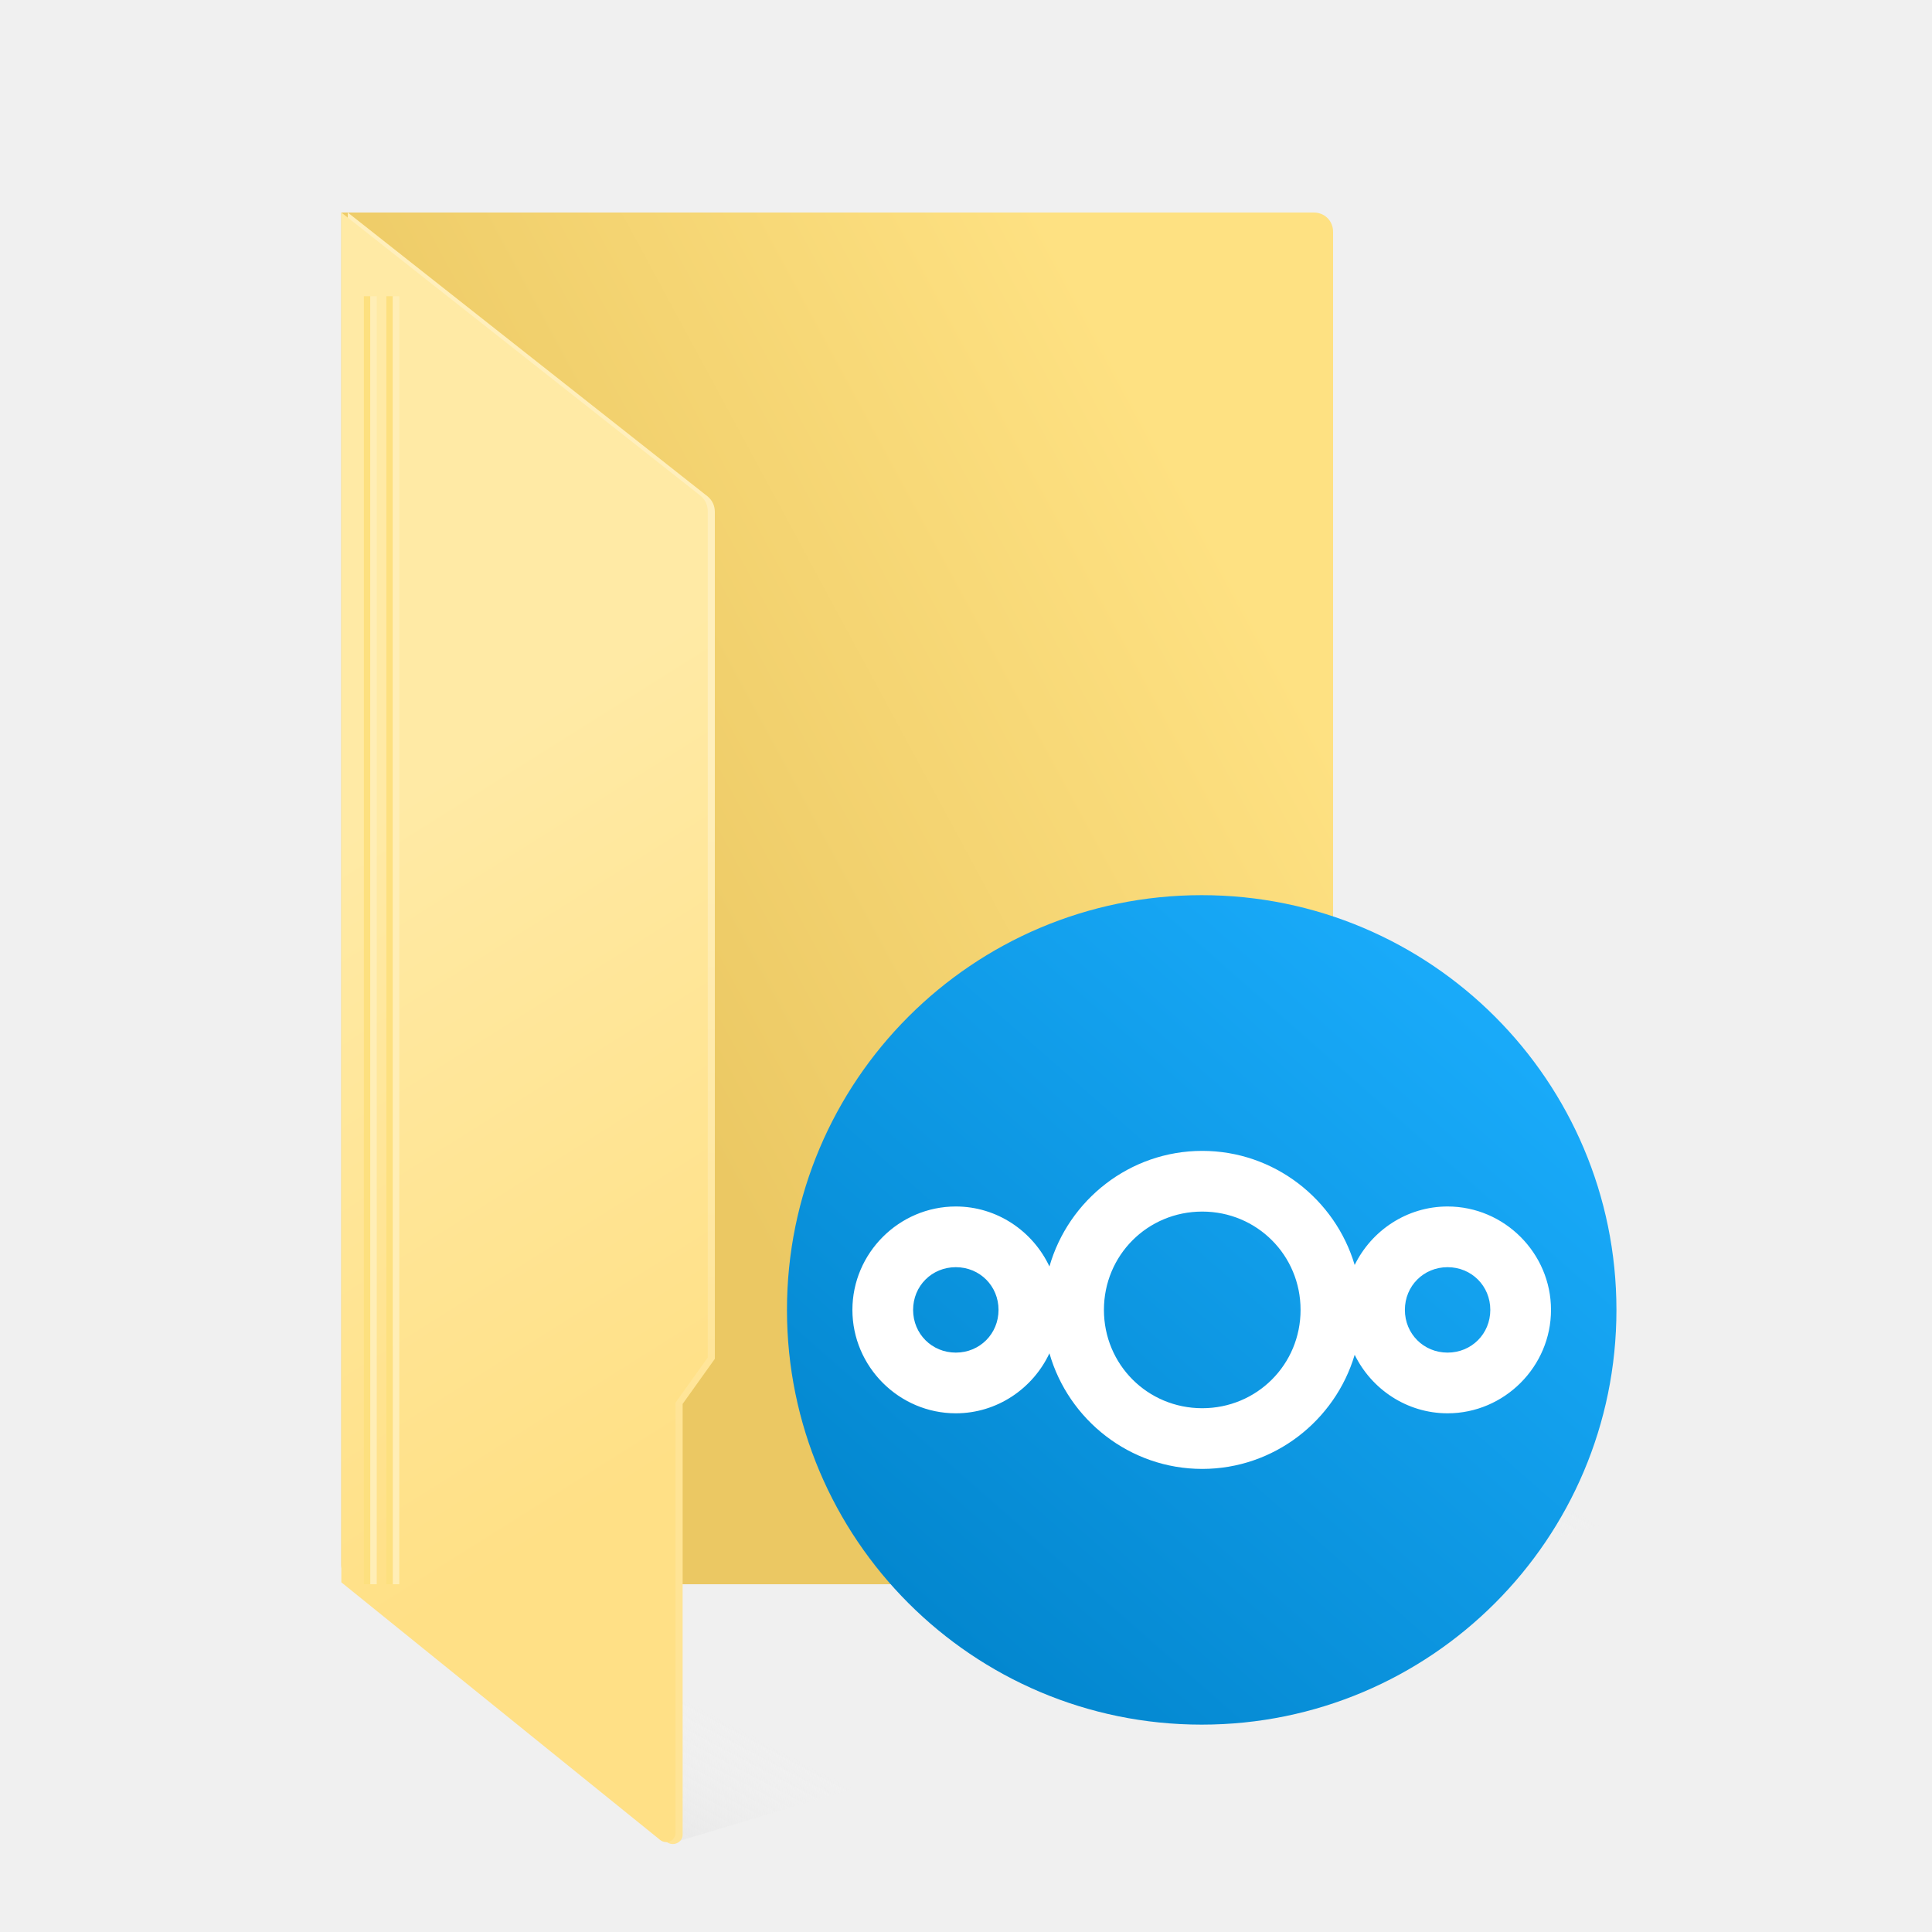
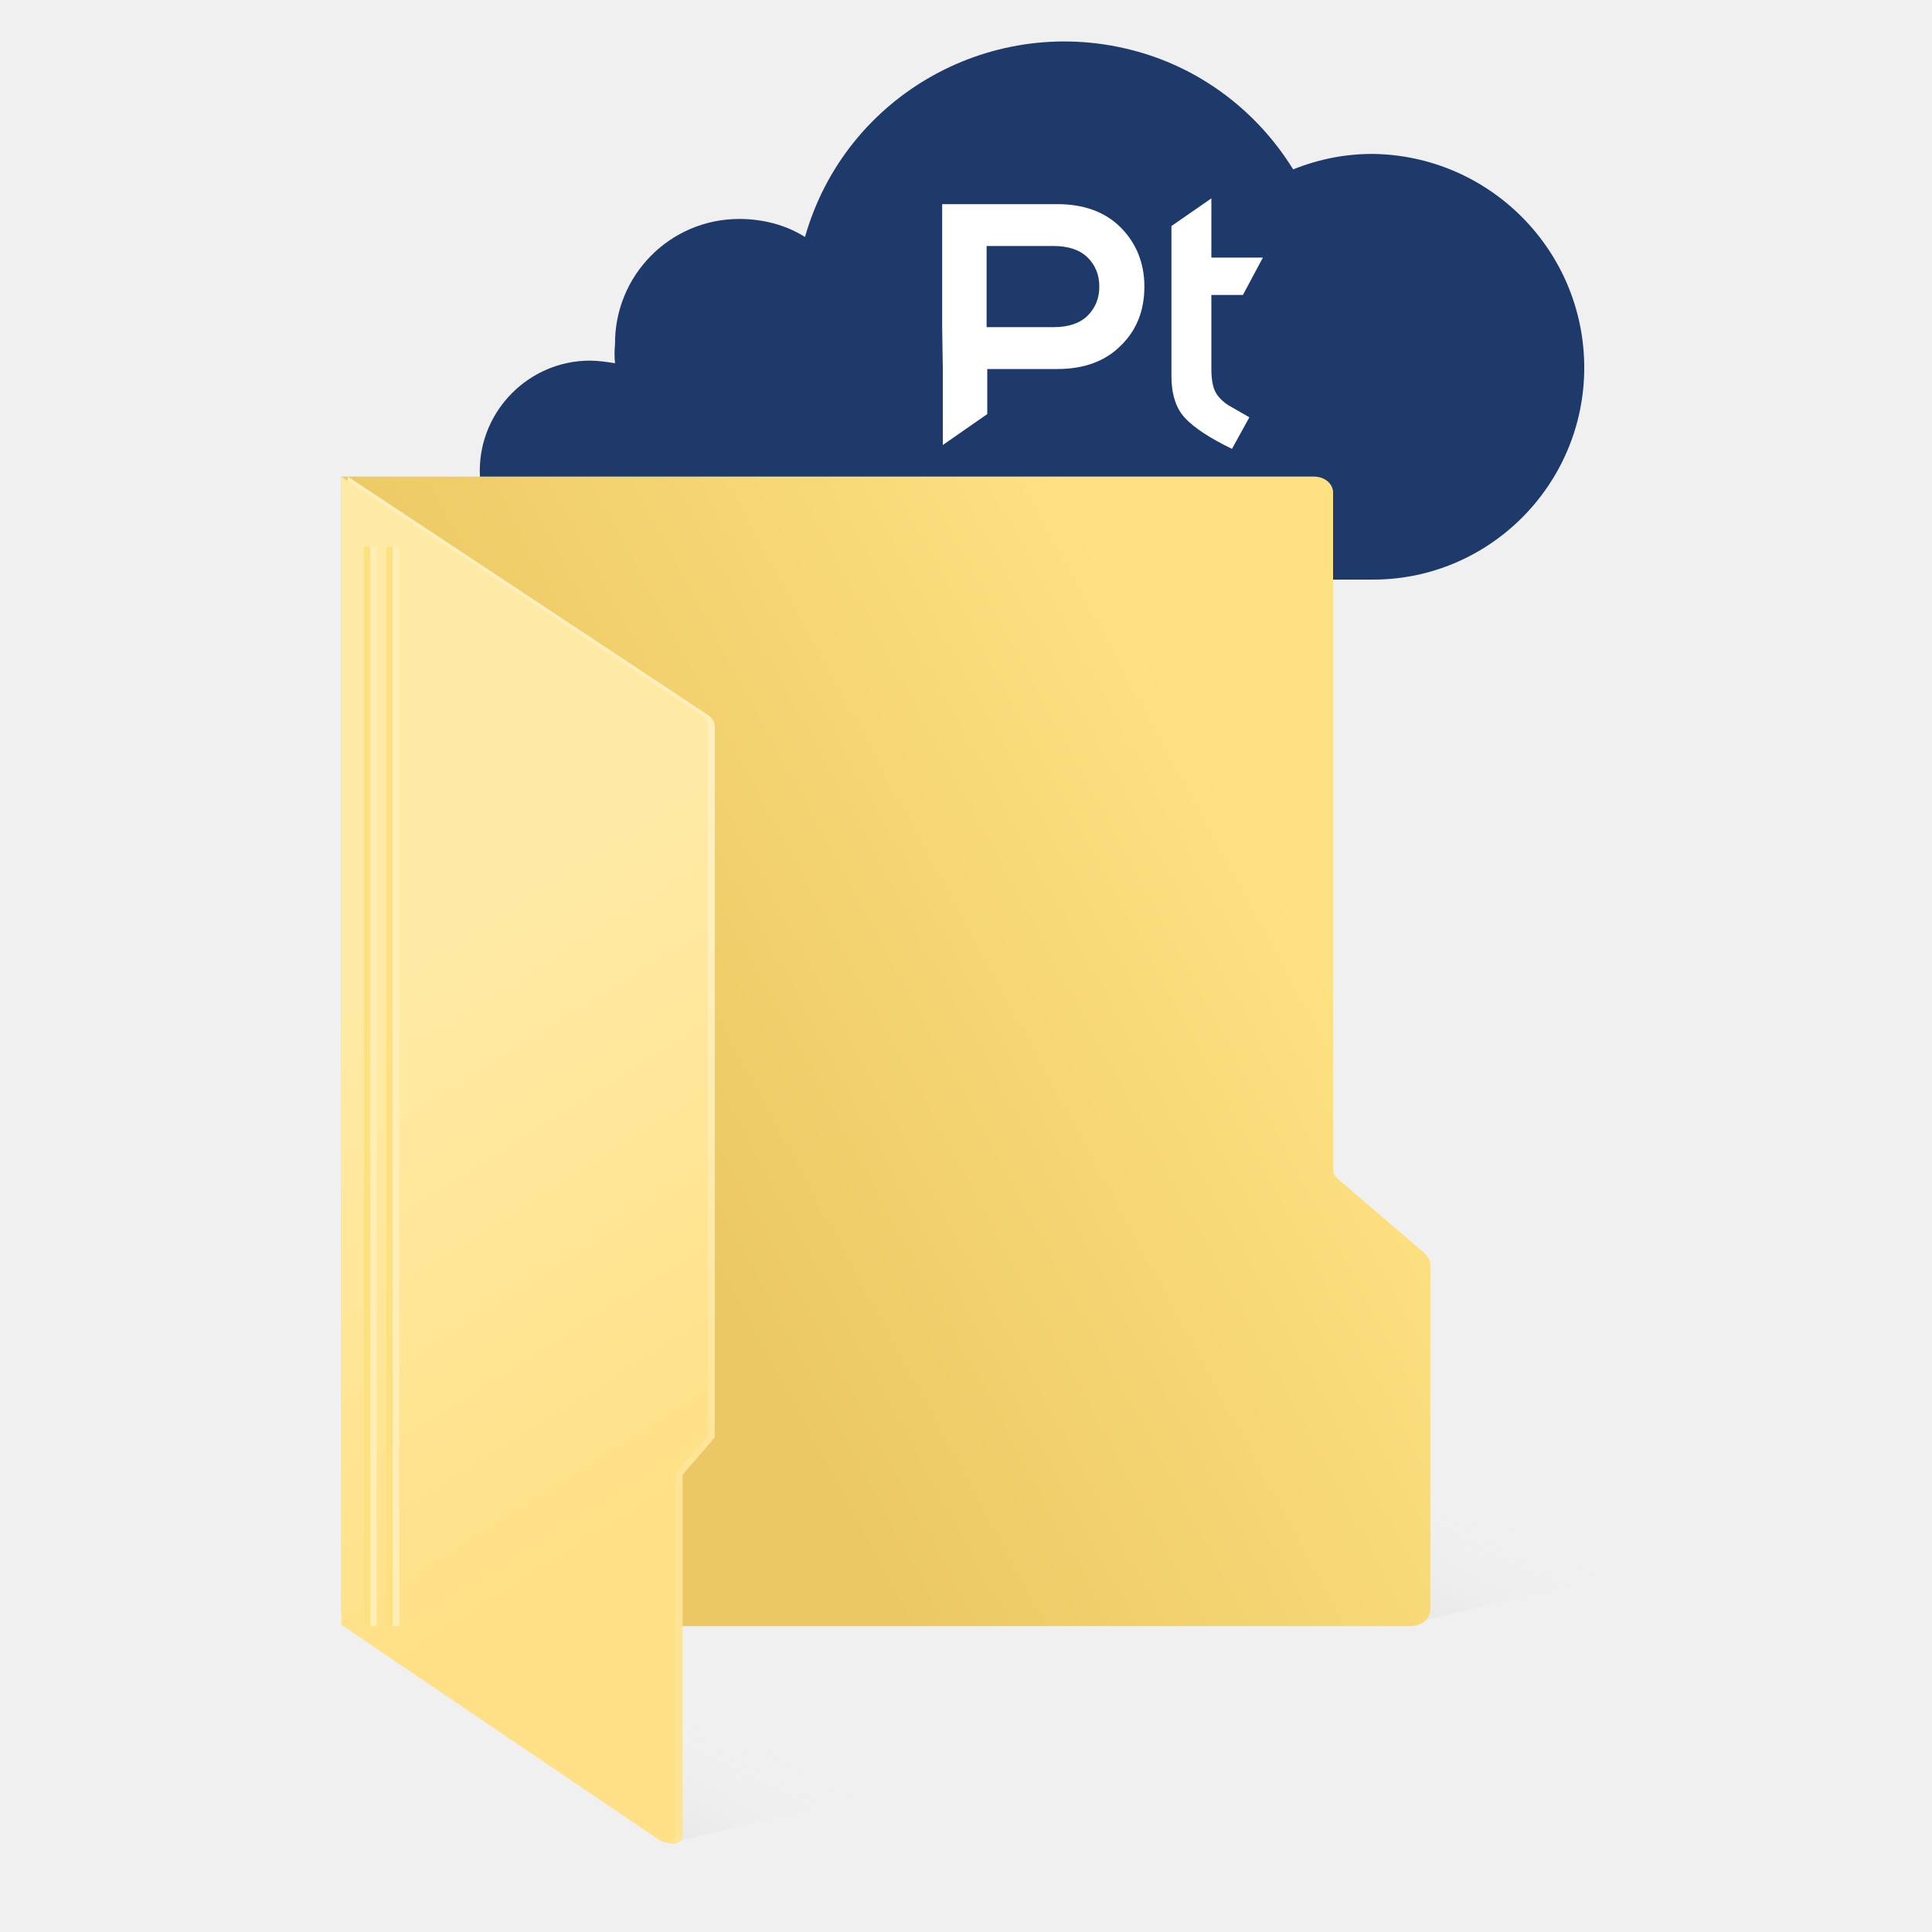
- <svg xmlns="http://www.w3.org/2000/svg" xmlns:xlink="http://www.w3.org/1999/xlink" version="1.1" id="Ebene_1" x="0px" y="0px" viewBox="0 0 300 300" style="enable-background:new 0 0 300 300;" xml:space="preserve">
-   <defs id="defs74">
-     <linearGradient id="Pfad_499_00000161620552563728473090000003454445015337385602_" gradientUnits="userSpaceOnUse" x1="3.578" y1="299.083" x2="3.578" y2="297.296" gradientTransform="matrix(72,0,0,-72,49,21673)">
-       <stop offset="0" style="stop-color:#FE319A" id="stop59" />
-       <stop offset="1" style="stop-color:#E20074" id="stop61" />
+ <svg xmlns="http://www.w3.org/2000/svg" version="1.1" id="Ebene_1" x="0px" y="0px" viewBox="0 0 300 300" style="enable-background:new 0 0 300 300;" xml:space="preserve">
+   <style type="text/css">
+ 	.st0{fill:#1D3A6B;}
+ 	.st1{fill:url(#polygon9_1_);}
+ 	.st2{fill:url(#polygon16_1_);}
+ 	.st3{fill:url(#path23_1_);}
+ 	.st4{fill:url(#path30_1_);}
+ 	.st5{fill:url(#path37_1_);}
+ 	.st6{fill:#FDE07F;}
+ 	.st7{fill:#FFEEB6;}
+ 	.st8{fill:#FFFFFF;}
+ </style>
+   <g>
+     <g id="Layer_1-2_1_">
+       <g id="Box_1_">
+         <path class="st0" d="M246,57.1c0,18.1-14.7,32.9-32.8,32.9l0,0L91.6,90.1c-9.4,0-17.1-7.6-17.1-17S82.2,56,91.6,56     c1.3,0,2.6,0.2,3.9,0.4c-0.1-0.9-0.1-2,0-2.9C95.4,42.8,104,34,114.8,34c3.6,0,7.2,0.9,10.2,2.8c6.3-22.2,29.4-35,51.6-28.8     c10.1,2.8,18.7,9.4,24.2,18.3c4-1.6,8.1-2.4,12.3-2.4C231.3,24.1,246,38.9,246,57.1z" />
+       </g>
+     </g>
+   </g>
+   <g id="g51">
+     <linearGradient id="polygon9_1_" gradientUnits="userSpaceOnUse" x1="225.431" y1="-496.204" x2="236.082" y2="-476.044" gradientTransform="matrix(1 0 0 -1 0 -237.8898)">
+       <stop offset="0" style="stop-color:#E5E5E5" />
+       <stop offset="1" style="stop-color:#F2F2F2;stop-opacity:0" />
    </linearGradient>
-     <linearGradient gradientTransform="matrix(0.9909162,0,0,0.9909162,283.0882,126.1029)" xlink:href="#linearGradient857" id="linearGradient1192" gradientUnits="userSpaceOnUse" x1="18.23" y1="150" x2="150" y2="-7.6293945e-06" />
-     <linearGradient id="linearGradient857">
-       <stop style="stop-color:#0082c9;stop-opacity:1;" offset="0" id="stop853" />
-       <stop style="stop-color:#1cafff;stop-opacity:1" offset="1" id="stop855" />
+     <polygon id="polygon9" class="st1" points="221,251.7 251,244.2 221,232.4  " />
+     <linearGradient id="polygon16_1_" gradientUnits="userSpaceOnUse" x1="109.417" y1="-530.563" x2="120.068" y2="-510.404" gradientTransform="matrix(1 0 0 -1 0 -237.8898)">
+       <stop offset="0" style="stop-color:#E5E5E5" />
+       <stop offset="1" style="stop-color:#F2F2F2;stop-opacity:0" />
    </linearGradient>
-   </defs>
-   <style type="text/css" id="style2">
- 	.st0{fill:url(#SVGID_1_);}
- 	.st1{fill:url(#SVGID_00000073698049827524260440000006626317865822427277_);}
- 	.st2{fill:url(#SVGID_00000058549202148666045310000006535695705354523308_);}
- 	.st3{fill:url(#SVGID_00000135661076229880923210000014324535628046543800_);}
- 	.st4{fill:url(#SVGID_00000090993352524005697930000005123350809455339168_);}
- 	.st5{fill:#FDE07F;}
- 	.st6{fill:#FFEEB6;}
- 	.st7{clip-path:url(#SVGID_00000027581996385575992730000014613207578918336175_);}
- 	.st8{fill:url(#Pfad_499_00000154407742523961947240000000935762443450757262_);}
- 	.st9{fill:#FFFFFF;}
- 	.st10{fill:#F2F2F2;}
- </style>
-   <g id="g51">
-     <linearGradient id="SVGID_1_" gradientUnits="userSpaceOnUse" x1="224.238" y1="251.262" x2="235.552" y2="229.848">
-       <stop offset="0" style="stop-color:#E5E5E5" id="stop4" />
-       <stop offset="1" style="stop-color:#F2F2F2;stop-opacity:0" id="stop6" />
+     <polygon id="polygon16" class="st2" points="105,286 135,278.5 105,266.8  " />
+     <linearGradient id="path23_1_" gradientUnits="userSpaceOnUse" x1="57.435" y1="-443.818" x2="195.912" y2="-369.033" gradientTransform="matrix(1 0 0 -1 0 -237.8898)">
+       <stop offset="0.319" style="stop-color:#EBC863" />
+       <stop offset="1" style="stop-color:#FEE182" />
    </linearGradient>
-     <polygon class="st0" points="221,245 251,236 221,222  " id="polygon9" />
-     <linearGradient id="SVGID_00000168800218275837730680000003462325949068373151_" gradientUnits="userSpaceOnUse" x1="108.238" y1="292.262" x2="119.552" y2="270.848">
-       <stop offset="0" style="stop-color:#E5E5E5" id="stop11" />
-       <stop offset="1" style="stop-color:#F2F2F2;stop-opacity:0" id="stop13" />
-     </linearGradient>
-     <polygon style="fill:url(#SVGID_00000168800218275837730680000003462325949068373151_);" points="105,286 135,277 105,263  " id="polygon16" />
-     <linearGradient id="SVGID_00000003802560936691988940000016049607085827979708_" gradientUnits="userSpaceOnUse" x1="51.958" y1="185.093" x2="200.659" y2="104.786">
-       <stop offset="0.319" style="stop-color:#EBC863" id="stop18" />
-       <stop offset="1" style="stop-color:#FEE182" id="stop20" />
-     </linearGradient>
-     <path style="fill:url(#SVGID_00000003802560936691988940000016049607085827979708_);" d="M219,246H56c-1.7,0-3-1.3-3-3V33h151   c1.7,0,3,1.3,3,3v125.2c0,0.8,0.3,1.5,0.9,2.1l13.3,13.6c0.5,0.6,0.9,1.3,0.9,2.1V243C222,244.7,220.7,246,219,246z" id="path23" />
+     <path id="path23" class="st3" d="M219,252.5H56c-1.7,0-3-1.1-3-2.5V74h151c1.7,0,3,1.1,3,2.5v105c0,0.7,0.3,1.2,0.9,1.7l13.3,11.4   c0.5,0.5,0.9,1.1,0.9,1.7v53.7C222,251.4,220.7,252.5,219,252.5z" />
    <g id="g39">
-       <linearGradient id="SVGID_00000088830071281327557650000012927193665735863469_" gradientUnits="userSpaceOnUse" x1="81.921" y1="116.613" x2="83.161" y2="222.792">
-         <stop offset="0" style="stop-color:#FFEFBC" id="stop25" />
-         <stop offset="1" style="stop-color:#FFE495" id="stop27" />
+       <linearGradient id="path30_1_" gradientUnits="userSpaceOnUse" x1="82.049" y1="-381.948" x2="83.088" y2="-470.983" gradientTransform="matrix(1 0 0 -1 0 -237.8898)">
+         <stop offset="0" style="stop-color:#FFEFBC" />
+         <stop offset="1" style="stop-color:#FFE495" />
      </linearGradient>
-       <path style="fill:url(#SVGID_00000088830071281327557650000012927193665735863469_);" d="M103.5,286L54,246V33l55.9,44.1    c0.7,0.6,1.1,1.4,1.1,2.4V211l-5,7v66.9C106,286.1,104.5,286.8,103.5,286z" id="path30" />
-       <linearGradient id="SVGID_00000075125985038499810010000013334681634146325900_" gradientUnits="userSpaceOnUse" x1="58.956" y1="126.31" x2="117.187" y2="218.95">
-         <stop offset="0" style="stop-color:#FFEAA5" id="stop32" />
-         <stop offset="1" style="stop-color:#FFE086" id="stop34" />
+       <path id="path30" class="st4" d="M103.5,286L54,252.5V74l55.9,37c0.7,0.5,1.1,1.1,1.1,2v110.2l-5,5.8v56.1    C106,286.1,104.5,286.7,103.5,286z" />
+       <linearGradient id="path37_1_" gradientUnits="userSpaceOnUse" x1="62.076" y1="-389.307" x2="111.949" y2="-468.649" gradientTransform="matrix(1 0 0 -1 0 -237.8898)">
+         <stop offset="0" style="stop-color:#FFEAA5" />
+         <stop offset="1" style="stop-color:#FFE086" />
      </linearGradient>
-       <path style="fill:url(#SVGID_00000075125985038499810010000013334681634146325900_);" d="M102.5,285.7l-49.5-40V33l55.8,44    c0.7,0.6,1.1,1.4,1.1,2.4v131.4l-5,7v66.8C104.9,285.8,103.5,286.5,102.5,285.7z" id="path37" />
+       <path id="path37" class="st5" d="M102.5,285.8L53,252.3V74l55.8,36.9c0.7,0.5,1.1,1.1,1.1,2V223l-5,5.8v56    C104.9,285.9,103.5,286.5,102.5,285.8z" />
    </g>
    <g id="g49">
-       <rect x="60" y="46" class="st5" width="1" height="200" id="rect41" />
-       <rect x="56.5" y="46" class="st5" width="1" height="200" id="rect43" />
-       <rect x="57.5" y="46" class="st6" width="1" height="200" id="rect45" />
-       <rect x="61" y="46" class="st6" width="1" height="200" id="rect47" />
+       <rect id="rect41" x="60" y="84.9" class="st6" width="1" height="167.6" />
+       <rect id="rect43" x="56.5" y="84.9" class="st6" width="1" height="167.6" />
+       <rect id="rect45" x="57.5" y="84.9" class="st7" width="1" height="167.6" />
+       <rect id="rect47" x="61" y="84.9" class="st7" width="1" height="167.6" />
    </g>
  </g>
-   <g id="g69" transform="translate(0,-100)">
-     <defs id="defs54">
-       <rect id="SVGID_00000093176395783954265780000012512996052019405743_" x="122.3" y="139" width="128.7" height="128.7" />
-     </defs>
-     <clipPath id="SVGID_00000106127748250350940740000017471206982484828042_">
-       <use xlink:href="#SVGID_00000093176395783954265780000012512996052019405743_" style="overflow:visible" id="use56" x="0" y="0" width="100%" height="100%" />
-     </clipPath>
-     <g id="g925" transform="matrix(0.8151899,0,0,0.8151899,-44.17065,200.6022)">
-       <circle r="79" cy="126.103" cx="283.088" id="circle1050" style="fill:url(#linearGradient1192);fill-opacity:1;fill-rule:evenodd;stroke:none;stroke-width:0.099;stroke-miterlimit:4;stroke-dasharray:none;stroke-opacity:1" />
-       <path id="path1052" d="m 283.19,95.813 c -13.793,0 -25.484,9.351 -29.107,22.02 -3.149,-6.72 -9.973,-11.428 -17.834,-11.428 -10.81,0 -19.696,8.886 -19.696,19.696 0,10.81 8.886,19.7 19.696,19.7 7.86,0 14.684,-4.711 17.834,-11.432 3.623,12.67 15.314,22.024 29.107,22.024 13.691,0 25.322,-9.213 29.038,-21.74 3.207,6.569 9.947,11.148 17.696,11.148 10.81,0 19.7,-8.89 19.7,-19.7 0,-10.81 -8.89,-19.696 -19.7,-19.696 -7.749,0 -14.488,4.577 -17.696,11.144 -3.716,-12.526 -15.347,-21.736 -29.038,-21.736 z m 0,11.562 c 10.412,0 18.73,8.314 18.73,18.726 0,10.412 -8.318,18.73 -18.73,18.73 -10.412,0 -18.726,-8.318 -18.726,-18.73 0,-10.412 8.314,-18.726 18.726,-18.726 z m -46.941,10.592 c 4.562,0 8.138,3.572 8.138,8.134 0,4.562 -3.576,8.138 -8.138,8.138 -4.562,0 -8.134,-3.576 -8.134,-8.138 0,-4.562 3.572,-8.134 8.134,-8.134 z m 93.675,0 c 4.562,0 8.138,3.572 8.138,8.134 0,4.562 -3.576,8.138 -8.138,8.138 -4.562,0 -8.134,-3.576 -8.134,-8.138 0,-4.562 3.572,-8.134 8.134,-8.134 z" style="color:#000000;font-style:normal;font-variant:normal;font-weight:normal;font-stretch:normal;font-size:medium;line-height:normal;font-family:sans-serif;text-indent:0;text-align:start;text-decoration:none;text-decoration-line:none;text-decoration-style:solid;text-decoration-color:#000000;letter-spacing:normal;word-spacing:normal;text-transform:none;writing-mode:lr-tb;direction:ltr;baseline-shift:baseline;text-anchor:start;white-space:normal;clip-rule:nonzero;display:inline;overflow:visible;visibility:visible;isolation:auto;mix-blend-mode:normal;color-interpolation:sRGB;color-interpolation-filters:linearRGB;solid-color:#000000;solid-opacity:1;fill:#ffffff;fill-opacity:1;fill-rule:nonzero;stroke:none;stroke-width:6.503;stroke-linecap:butt;stroke-linejoin:miter;stroke-miterlimit:10;stroke-dasharray:none;stroke-dashoffset:0;stroke-opacity:1;color-rendering:auto;image-rendering:auto;shape-rendering:auto;text-rendering:auto;enable-background:accumulate" />
-     </g>
+   <g>
+     <path class="st8" d="M146.3,50.8V31.7h17.9c4.1,0,7.4,1.2,9.8,3.6c2.4,2.4,3.7,5.5,3.7,9.2s-1.2,6.8-3.7,9.2   c-2.4,2.4-5.7,3.6-9.8,3.6h-10.9v7l-6.9,4.8V57.3L146.3,50.8z M153.2,50.8h10.4c2.3,0,4.1-0.6,5.3-1.8s1.8-2.7,1.8-4.5   s-0.6-3.3-1.8-4.5s-3-1.8-5.3-1.8h-10.4V50.8z" />
+     <path class="st8" d="M181.9,40.1v-5l6.2-4.3V40h8l-3.1,5.8h-4.9v11.5c0,1.5,0.2,2.7,0.6,3.5c0.4,0.8,1.1,1.5,2,2.1l3.3,1.9   l-2.7,4.9c-3.5-1.7-5.9-3.3-7.3-4.8c-1.4-1.5-2.1-3.7-2.1-6.5V45.9V40.1z" />
  </g>
</svg>
